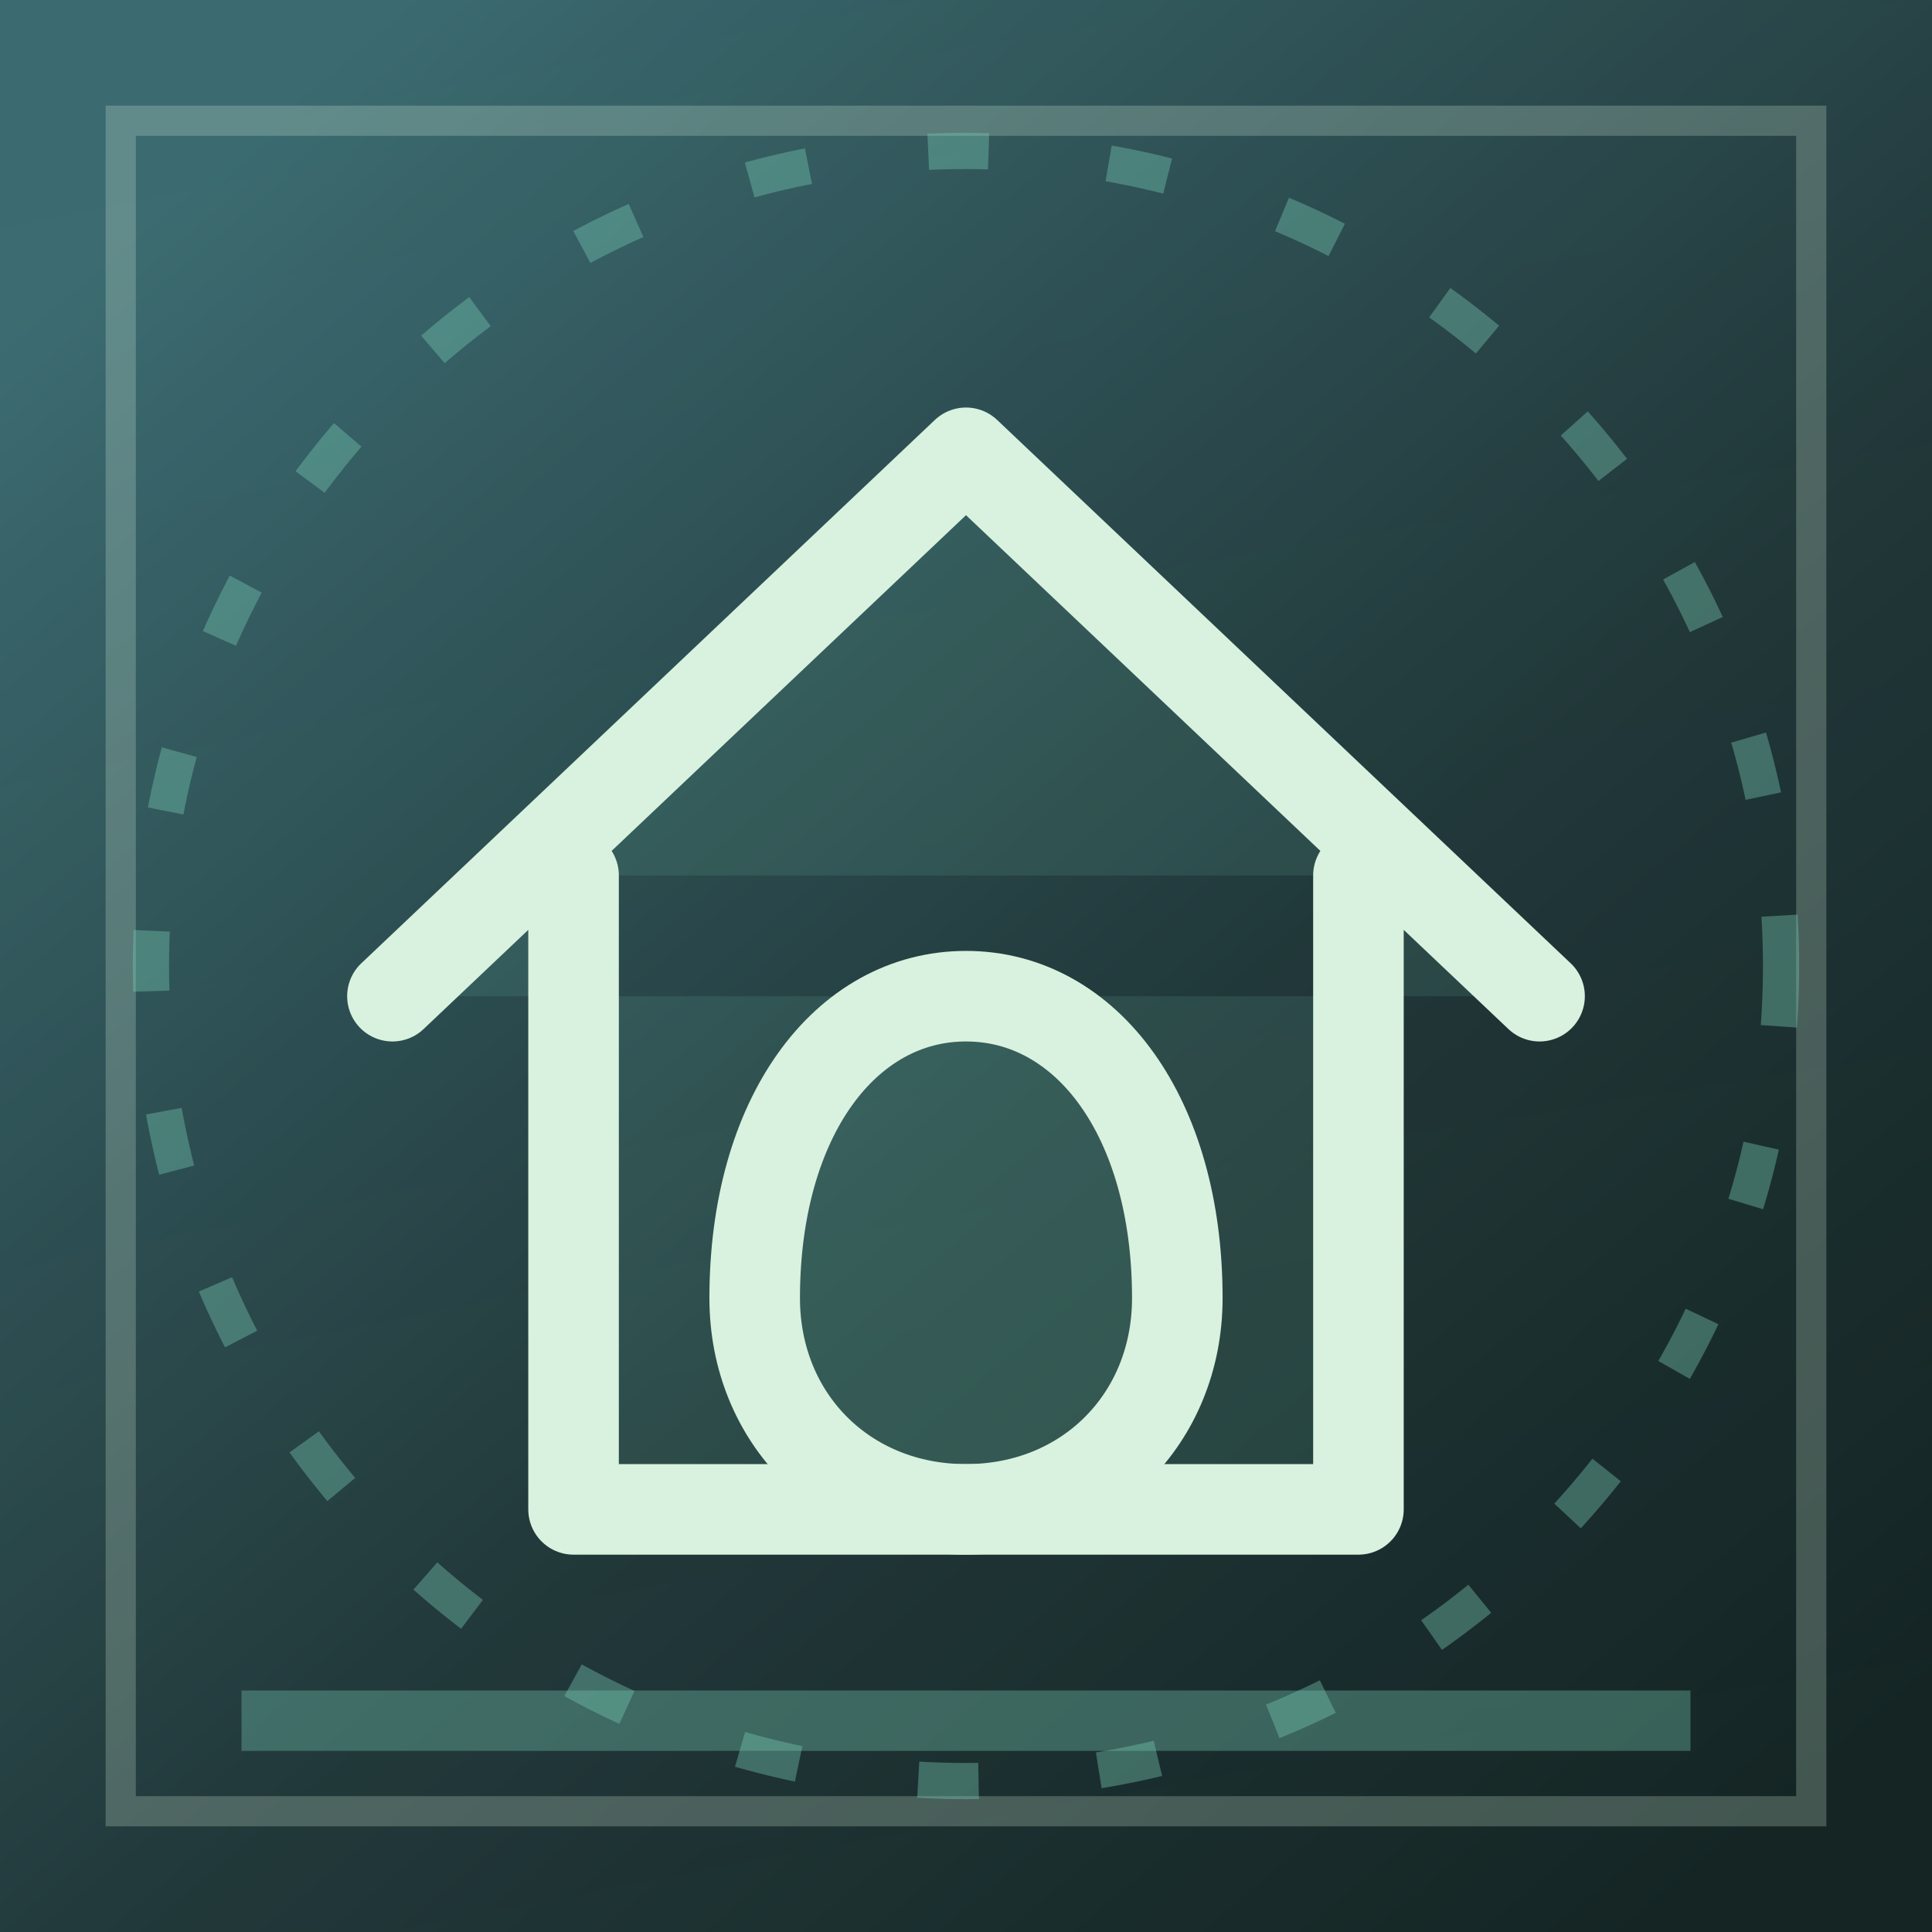
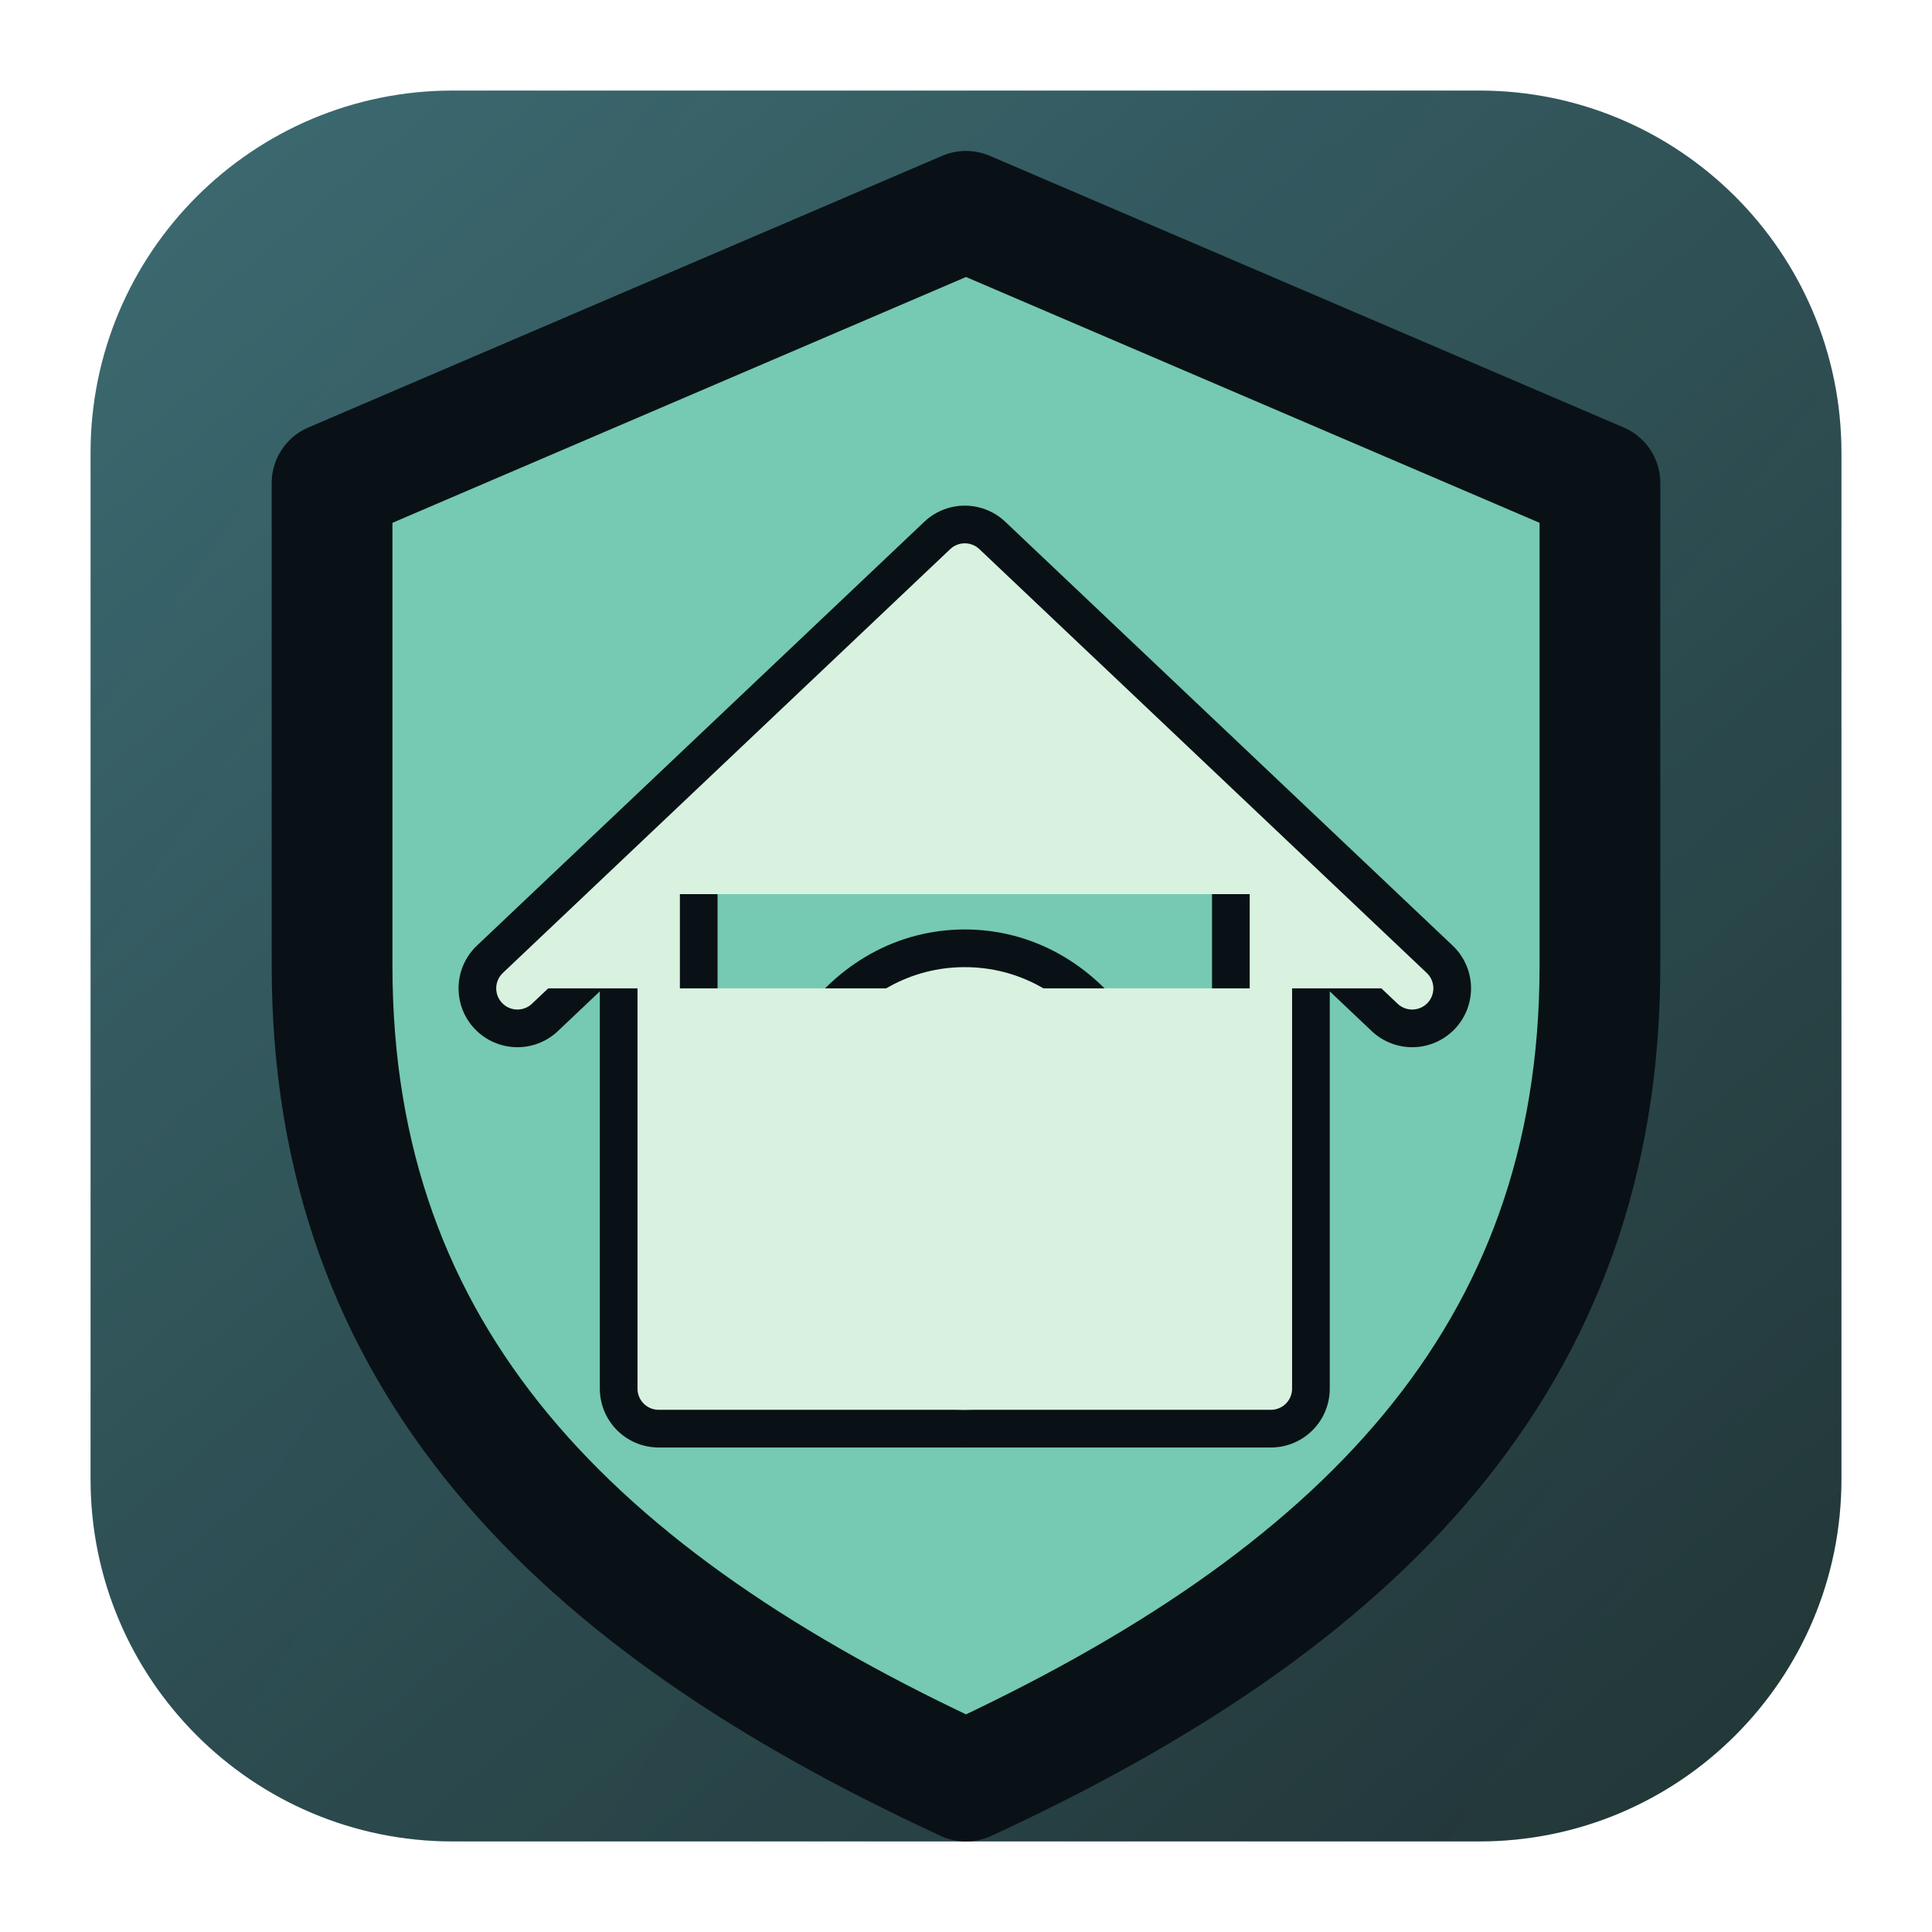
- <svg xmlns="http://www.w3.org/2000/svg" viewBox="0 0 64 64" data-icon-canvas="full" data-icon-kind="status" data-icon-key="bear-status-ursoc-shelter">
+ <svg xmlns="http://www.w3.org/2000/svg" viewBox="0 0 64 64" data-icon-canvas="full" data-icon-style="warrior-block" data-icon-kind="status" data-icon-key="bear-status-ursoc-shelter">
  <defs>
    <linearGradient id="bg" x1="8" y1="4" x2="57" y2="62" gradientUnits="userSpaceOnUse">
      <stop stop-color="#35616a" />
-       <stop offset="0.58" stop-color="#17262a" />
-       <stop offset="1" stop-color="#081012" />
+       <stop offset="1" stop-color="#17262a" />
    </linearGradient>
    <radialGradient id="glow" cx="0" cy="0" r="1" gradientTransform="translate(23 18) rotate(48) scale(38)">
-       <stop stop-color="#76c9b2" stop-opacity=".42" />
+       <stop stop-color="#d8f2df" stop-opacity=".3" />
      <stop offset="1" stop-color="#76c9b2" stop-opacity="0" />
    </radialGradient>
  </defs>
-   <path fill="url(#bg)" d="M0 0h64v64H0z" />
-   <path fill="url(#glow)" d="M0 0h64v64H0z" />
-   <path d="M4 4h56v56H4z" fill="none" stroke="#d8f2df" stroke-opacity=".24" />
-   <g fill="none" stroke="#76c9b2" stroke-opacity=".4" stroke-width="1.2">
-     <circle cx="32" cy="32" r="27" stroke-dasharray="2 4" />
+   <rect x="3" y="3" width="58" height="58" rx="12" fill="url(#bg)" />
+   <rect x="3" y="3" width="58" height="58" rx="12" fill="url(#glow)" />
+   <g data-icon-layer="core" fill="#76c9b2" stroke="#091116" stroke-width="4" stroke-linejoin="round">
+     <path d="M32 7 53 16v16c0 13-8 21-21 27C19 53 11 45 11 32V16Z" />
  </g>
-   <g fill="#76c9b2" fill-opacity=".13" stroke="#d8f2df" stroke-width="3" stroke-linecap="round" stroke-linejoin="round">
+   <g data-icon-layer="symbol-outline" transform="translate(7 7) scale(.78)" fill="#d8f2df" stroke="#091116" stroke-width="5" stroke-linecap="round" stroke-linejoin="round">
    <path d="M13 33l19-18 19 18M19 29v21h26V29" />
    <path d="M25 43c0-6 3-10 7-10s7 4 7 10c0 4-3 7-7 7s-7-3-7-7Z" />
  </g>
-   <path d="M8 57h48" stroke="#76c9b2" stroke-opacity=".36" stroke-width="2" />
+   <g data-icon-layer="highlight" transform="translate(7 7) scale(.78)" fill="#d8f2df" stroke="#d8f2df" stroke-width="1.8" stroke-linecap="round" stroke-linejoin="round">
+     <path d="M13 33l19-18 19 18M19 29v21h26V29" />
+     <path d="M25 43c0-6 3-10 7-10s7 4 7 10c0 4-3 7-7 7s-7-3-7-7Z" />
+   </g>
</svg>
